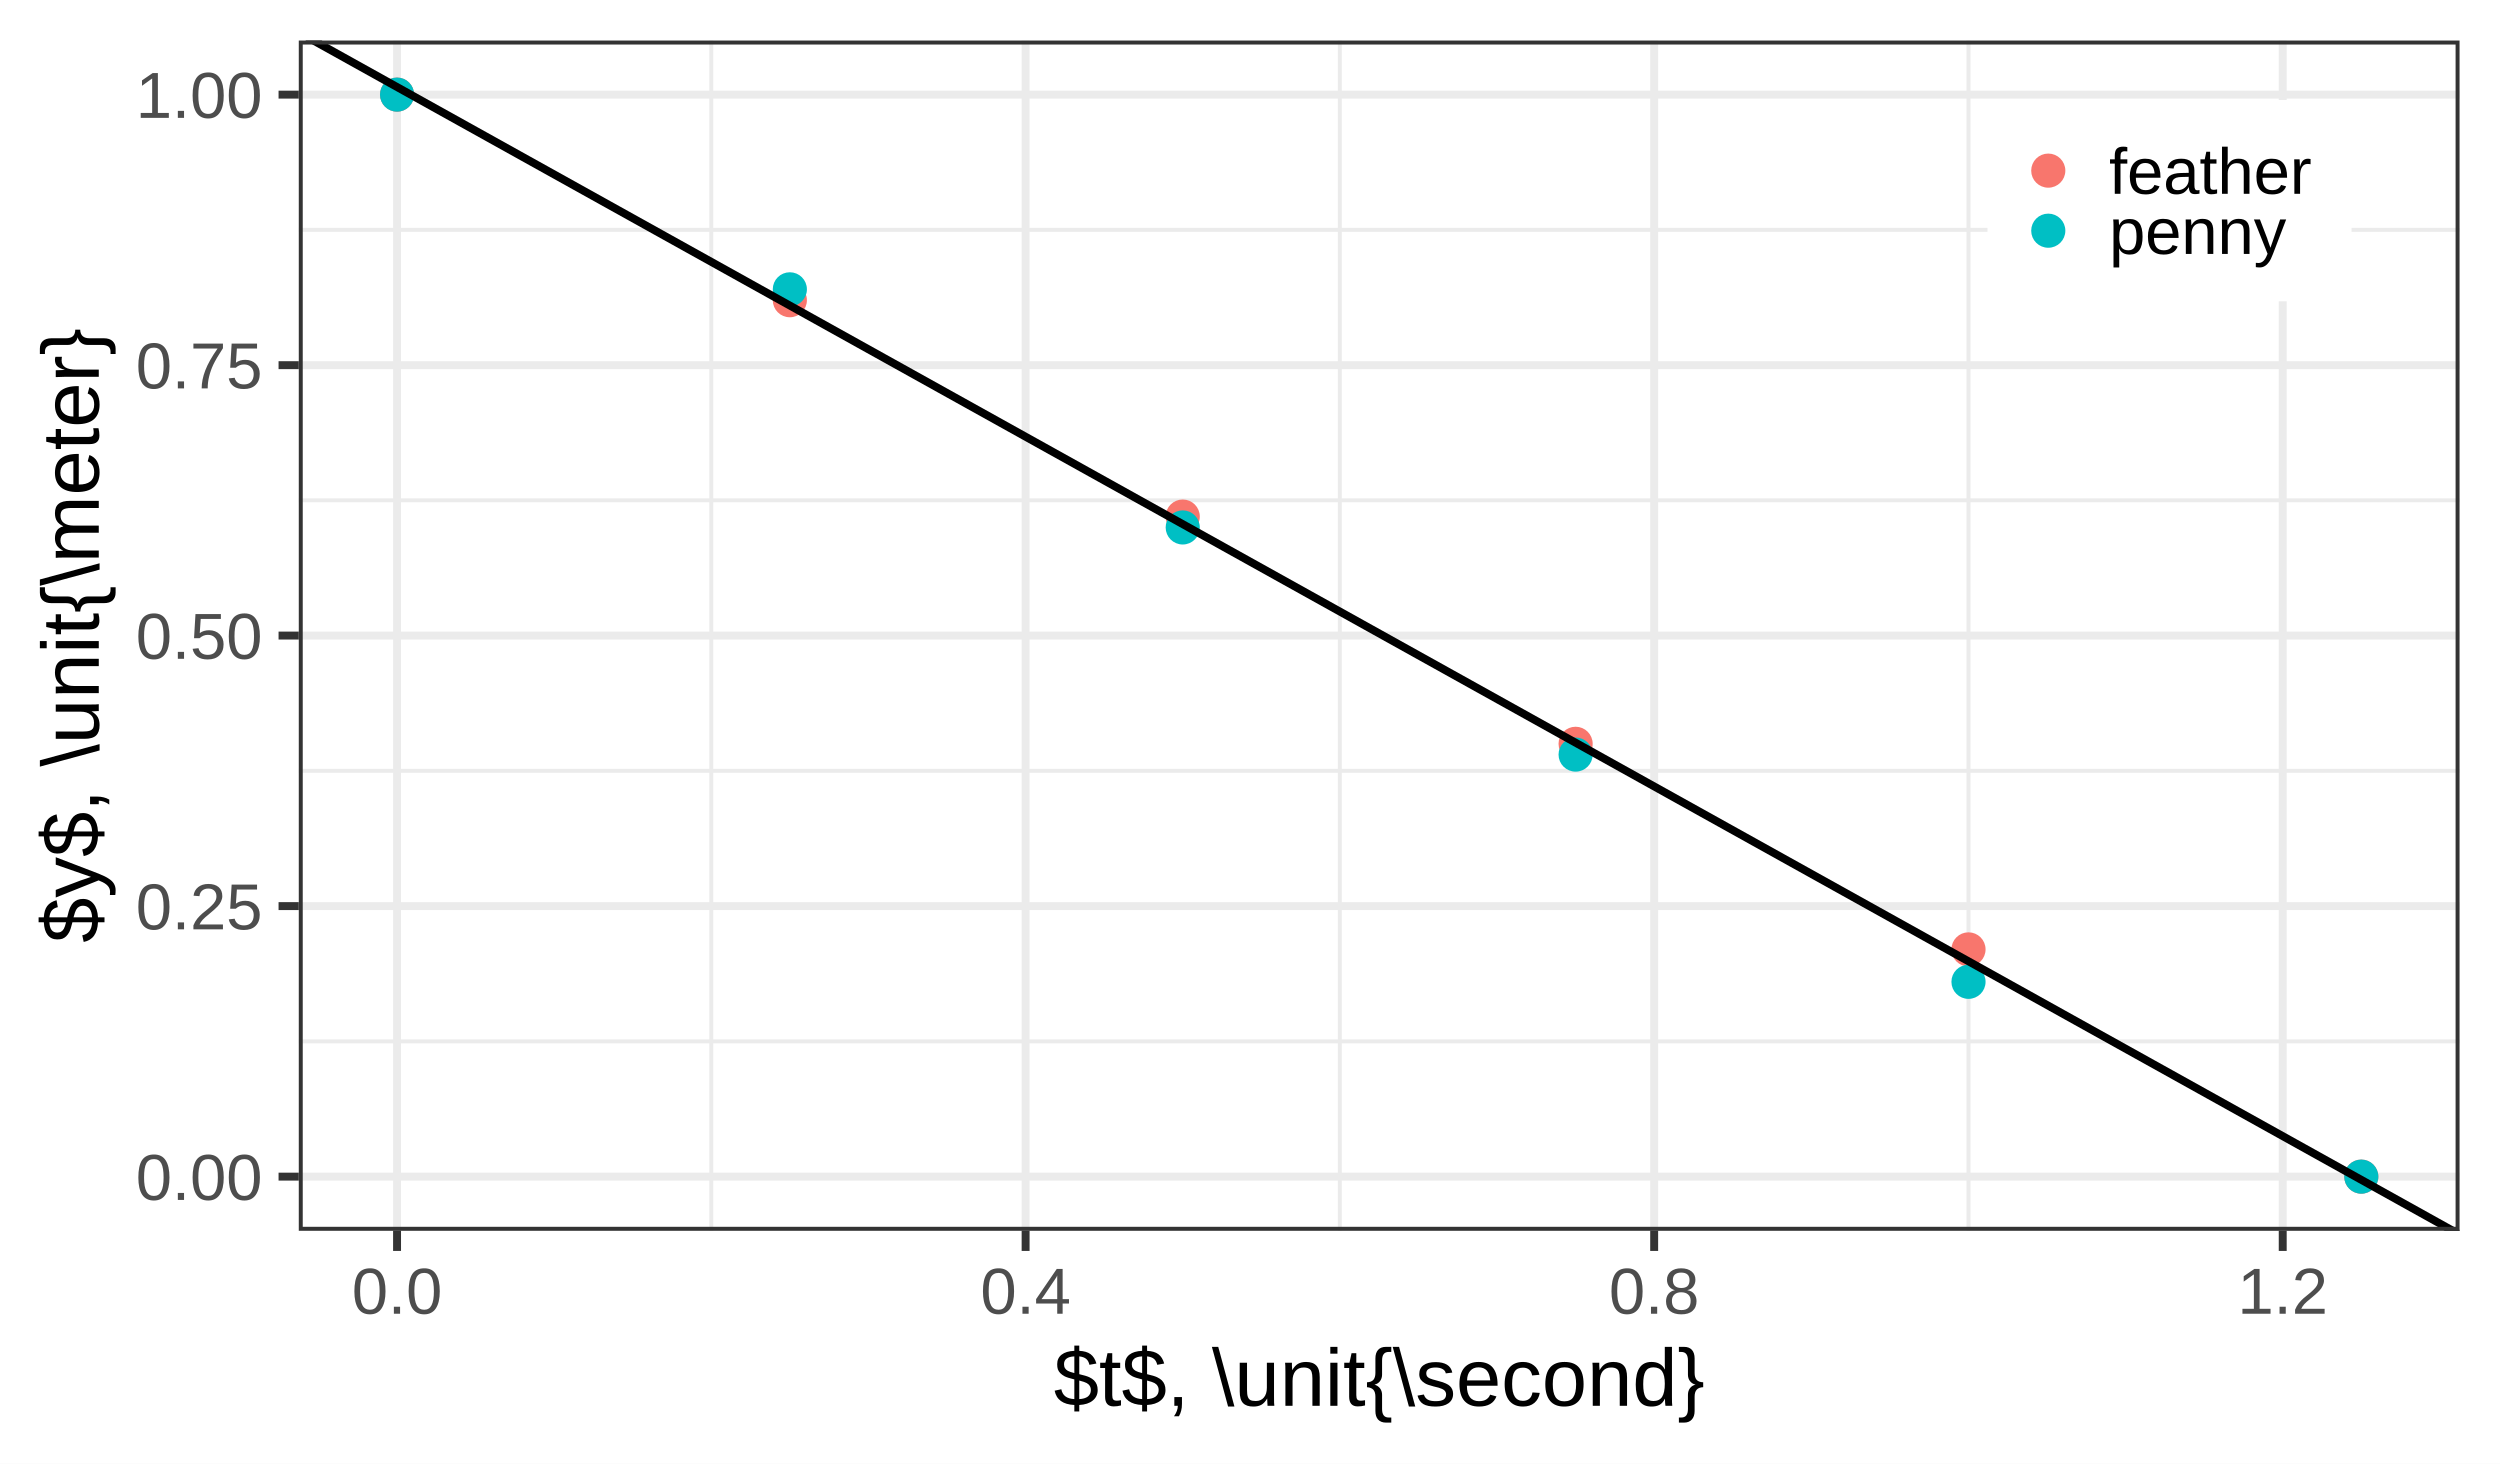
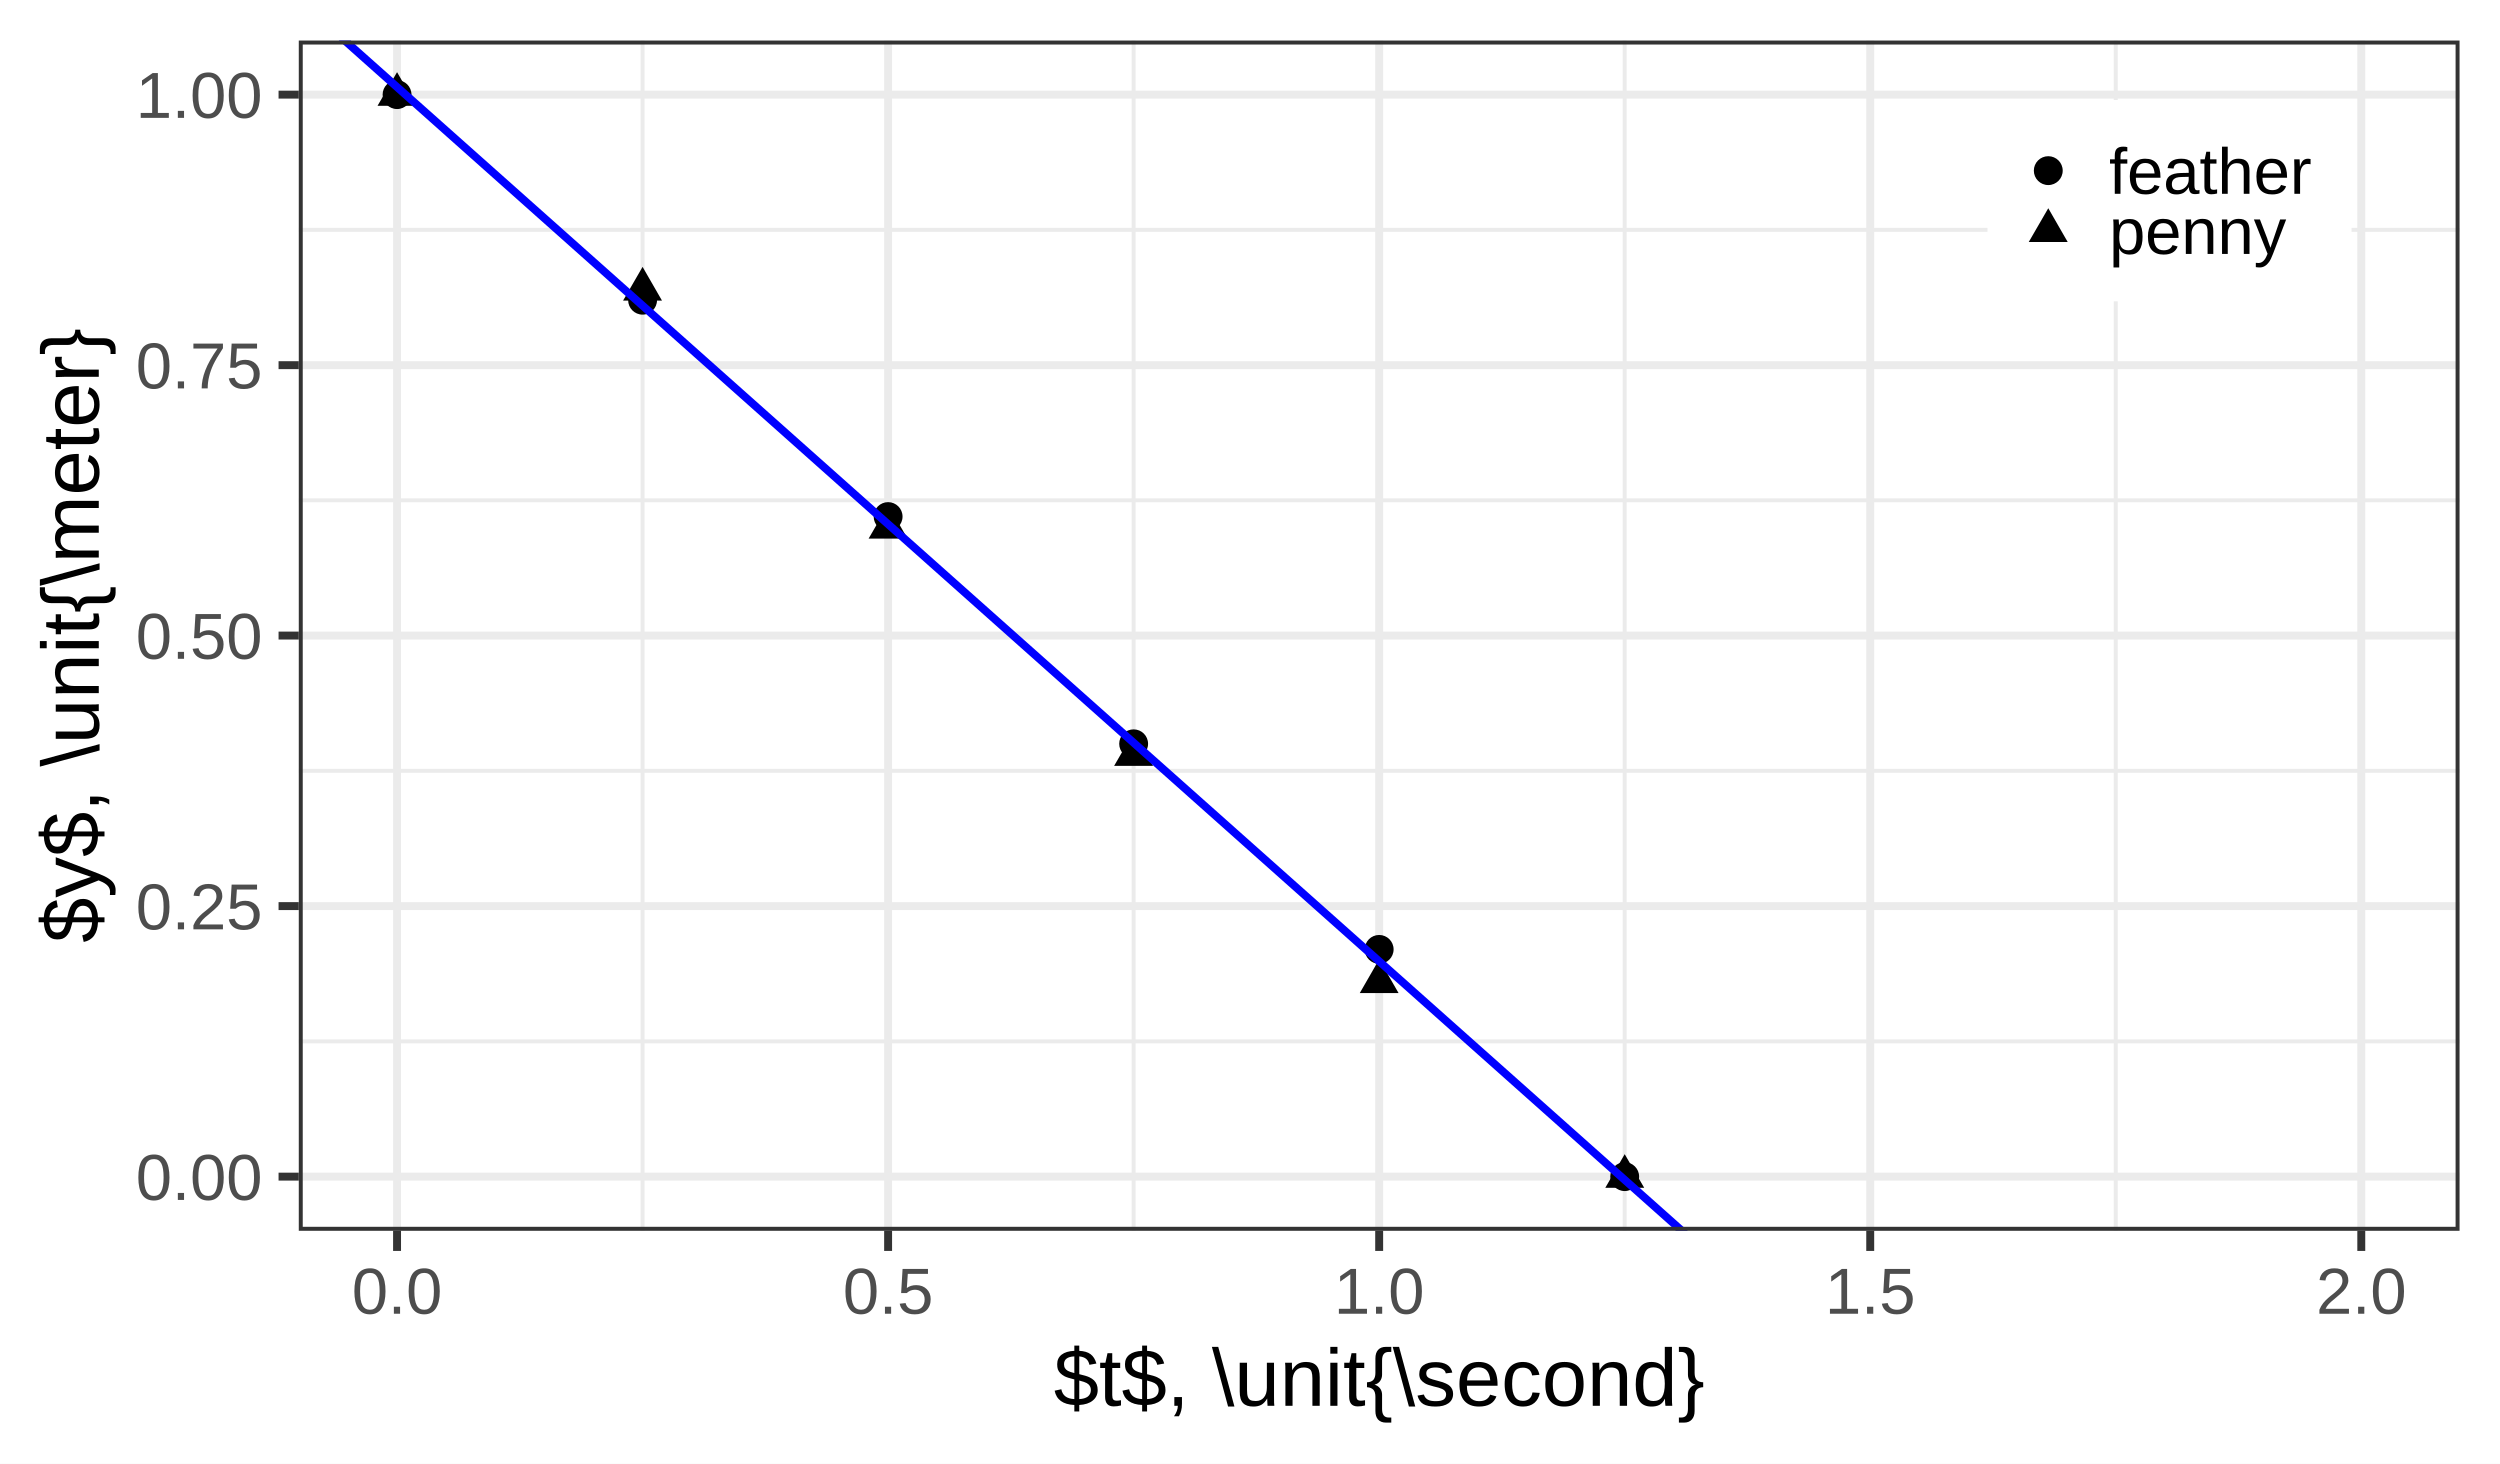
<svg xmlns="http://www.w3.org/2000/svg" width="246.00pt" height="144.00pt" viewBox="0 0 246.00 144.00">
  <g class="svglite">
    <defs>
      <style type="text/css">
    .svglite line, .svglite polyline, .svglite polygon, .svglite path, .svglite rect, .svglite circle {
      fill: none;
      stroke: #000000;
      stroke-linecap: round;
      stroke-linejoin: round;
      stroke-miterlimit: 10.00;
    }
    .svglite text {
      white-space: pre;
    }
    .svglite g.glyphgroup path {
      fill: inherit;
      stroke: none;
    }
  </style>
    </defs>
    <rect width="100%" height="100%" style="stroke: none; fill: #FFFFFF;" />
    <defs>
      <clipPath id="cpMC4wMHwyNDYuMDB8MC4wMHwxNDQuMDA=">
        <rect x="0.00" y="0.00" width="246.00" height="144.00" />
      </clipPath>
    </defs>
    <g clip-path="url(#cpMC4wMHwyNDYuMDB8MC4wMHwxNDQuMDA=)">
      <rect x="0.00" y="0.00" width="246.00" height="144.00" style="stroke-width: 0.78; stroke: #FFFFFF; fill: #FFFFFF;" />
    </g>
    <defs>
      <clipPath id="cpMjkuNDB8MjQyLjAyfDMuOTl8MTIxLjEw">
        <rect x="29.40" y="3.99" width="212.62" height="117.12" />
      </clipPath>
    </defs>
    <g clip-path="url(#cpMjkuNDB8MjQyLjAyfDMuOTl8MTIxLjEw)">
      <rect x="29.40" y="3.99" width="212.62" height="117.12" style="stroke-width: 0.78; stroke: none; fill: #FFFFFF;" />
      <polyline points="29.40,102.47 242.02,102.47 " style="stroke-width: 0.39; stroke: #EBEBEB; stroke-linecap: butt;" />
      <polyline points="29.40,75.85 242.02,75.85 " style="stroke-width: 0.39; stroke: #EBEBEB; stroke-linecap: butt;" />
      <polyline points="29.40,49.23 242.02,49.23 " style="stroke-width: 0.39; stroke: #EBEBEB; stroke-linecap: butt;" />
      <polyline points="29.40,22.62 242.02,22.62 " style="stroke-width: 0.39; stroke: #EBEBEB; stroke-linecap: butt;" />
-       <polyline points="69.99,121.10 69.99,3.99 " style="stroke-width: 0.39; stroke: #EBEBEB; stroke-linecap: butt;" />
-       <polyline points="131.84,121.10 131.84,3.99 " style="stroke-width: 0.39; stroke: #EBEBEB; stroke-linecap: butt;" />
-       <polyline points="193.70,121.10 193.70,3.99 " style="stroke-width: 0.39; stroke: #EBEBEB; stroke-linecap: butt;" />
+       <polyline points="63.23,121.10 63.23,3.99 " style="stroke-width: 0.39; stroke: #EBEBEB; stroke-linecap: butt;" />
+       <polyline points="111.55,121.10 111.55,3.99 " style="stroke-width: 0.39; stroke: #EBEBEB; stroke-linecap: butt;" />
+       <polyline points="159.87,121.10 159.87,3.99 " style="stroke-width: 0.39; stroke: #EBEBEB; stroke-linecap: butt;" />
+       <polyline points="208.19,121.10 208.19,3.99 " style="stroke-width: 0.39; stroke: #EBEBEB; stroke-linecap: butt;" />
      <polyline points="29.40,115.78 242.02,115.78 " style="stroke-width: 0.78; stroke: #EBEBEB; stroke-linecap: butt;" />
      <polyline points="29.40,89.16 242.02,89.16 " style="stroke-width: 0.78; stroke: #EBEBEB; stroke-linecap: butt;" />
      <polyline points="29.40,62.54 242.02,62.54 " style="stroke-width: 0.78; stroke: #EBEBEB; stroke-linecap: butt;" />
      <polyline points="29.40,35.93 242.02,35.93 " style="stroke-width: 0.78; stroke: #EBEBEB; stroke-linecap: butt;" />
      <polyline points="29.40,9.31 242.02,9.31 " style="stroke-width: 0.78; stroke: #EBEBEB; stroke-linecap: butt;" />
      <polyline points="39.07,121.10 39.07,3.99 " style="stroke-width: 0.78; stroke: #EBEBEB; stroke-linecap: butt;" />
-       <polyline points="100.92,121.10 100.92,3.99 " style="stroke-width: 0.78; stroke: #EBEBEB; stroke-linecap: butt;" />
-       <polyline points="162.77,121.10 162.77,3.99 " style="stroke-width: 0.78; stroke: #EBEBEB; stroke-linecap: butt;" />
-       <polyline points="224.62,121.10 224.62,3.99 " style="stroke-width: 0.78; stroke: #EBEBEB; stroke-linecap: butt;" />
-       <circle cx="39.07" cy="9.31" r="1.42" style="stroke-width: 0.52; stroke: #F8766D; fill: #F8766D;" />
-       <circle cx="77.72" cy="29.54" r="1.42" style="stroke-width: 0.52; stroke: #F8766D; fill: #F8766D;" />
-       <circle cx="116.38" cy="50.83" r="1.42" style="stroke-width: 0.52; stroke: #F8766D; fill: #F8766D;" />
-       <circle cx="155.04" cy="73.19" r="1.42" style="stroke-width: 0.52; stroke: #F8766D; fill: #F8766D;" />
-       <circle cx="193.70" cy="93.42" r="1.42" style="stroke-width: 0.52; stroke: #F8766D; fill: #F8766D;" />
-       <circle cx="232.35" cy="115.78" r="1.42" style="stroke-width: 0.52; stroke: #F8766D; fill: #F8766D;" />
-       <circle cx="39.07" cy="9.31" r="1.42" style="stroke-width: 0.52; stroke: #00BFC4; fill: #00BFC4;" />
-       <circle cx="77.72" cy="28.47" r="1.42" style="stroke-width: 0.52; stroke: #00BFC4; fill: #00BFC4;" />
-       <circle cx="116.38" cy="51.90" r="1.42" style="stroke-width: 0.52; stroke: #00BFC4; fill: #00BFC4;" />
-       <circle cx="155.04" cy="74.25" r="1.42" style="stroke-width: 0.52; stroke: #00BFC4; fill: #00BFC4;" />
-       <circle cx="193.70" cy="96.61" r="1.42" style="stroke-width: 0.52; stroke: #00BFC4; fill: #00BFC4;" />
-       <circle cx="232.35" cy="115.78" r="1.42" style="stroke-width: 0.52; stroke: #00BFC4; fill: #00BFC4;" />
-       <line x1="-179.67" y1="-113.13" x2="451.86" y2="238.22" style="stroke-width: 0.78; stroke-linecap: butt;" />
+       <polyline points="87.39,121.10 87.39,3.99 " style="stroke-width: 0.78; stroke: #EBEBEB; stroke-linecap: butt;" />
+       <polyline points="135.71,121.10 135.71,3.99 " style="stroke-width: 0.78; stroke: #EBEBEB; stroke-linecap: butt;" />
+       <polyline points="184.03,121.10 184.03,3.99 " style="stroke-width: 0.78; stroke: #EBEBEB; stroke-linecap: butt;" />
+       <polyline points="232.35,121.10 232.35,3.99 " style="stroke-width: 0.78; stroke: #EBEBEB; stroke-linecap: butt;" />
+       <circle cx="39.07" cy="9.31" r="1.42" style="stroke-width: 0.52; stroke: none; fill: #000000;" />
+       <circle cx="63.23" cy="29.54" r="1.42" style="stroke-width: 0.52; stroke: none; fill: #000000;" />
+       <circle cx="87.39" cy="50.83" r="1.42" style="stroke-width: 0.52; stroke: none; fill: #000000;" />
+       <circle cx="111.55" cy="73.19" r="1.42" style="stroke-width: 0.52; stroke: none; fill: #000000;" />
+       <circle cx="135.71" cy="93.42" r="1.42" style="stroke-width: 0.52; stroke: none; fill: #000000;" />
+       <circle cx="159.87" cy="115.78" r="1.42" style="stroke-width: 0.52; stroke: none; fill: #000000;" />
+       <polygon points="39.07,7.10 40.98,10.41 37.15,10.41 " style="stroke-width: 0.52; stroke: none; fill: #000000;" />
+       <polygon points="63.23,26.26 65.14,29.58 61.31,29.58 " style="stroke-width: 0.52; stroke: none; fill: #000000;" />
+       <polygon points="87.39,49.69 89.30,53.00 85.47,53.00 " style="stroke-width: 0.52; stroke: none; fill: #000000;" />
+       <polygon points="111.55,72.04 113.46,75.36 109.63,75.36 " style="stroke-width: 0.52; stroke: none; fill: #000000;" />
+       <polygon points="135.71,94.40 137.62,97.72 133.80,97.72 " style="stroke-width: 0.52; stroke: none; fill: #000000;" />
+       <polygon points="159.87,113.57 161.79,116.88 157.96,116.88 " style="stroke-width: 0.52; stroke: none; fill: #000000;" />
+       <line x1="-97.65" y1="-113.13" x2="297.06" y2="238.22" style="stroke-width: 0.78; stroke: #0000FF; stroke-linecap: butt;" />
      <rect x="29.40" y="3.99" width="212.62" height="117.12" style="stroke-width: 0.78; stroke: #333333;" />
    </g>
    <g clip-path="url(#cpMC4wMHwyNDYuMDB8MC4wMHwxNDQuMDA=)">
      <text x="25.82" y="118.07" text-anchor="end" style="font-size: 6.40px;fill: #4D4D4D; font-family: &quot;Arial&quot;;" textLength="12.42px" lengthAdjust="spacingAndGlyphs">0.00</text>
      <text x="25.82" y="91.45" text-anchor="end" style="font-size: 6.40px;fill: #4D4D4D; font-family: &quot;Arial&quot;;" textLength="12.42px" lengthAdjust="spacingAndGlyphs">0.25</text>
      <text x="25.82" y="64.83" text-anchor="end" style="font-size: 6.40px;fill: #4D4D4D; font-family: &quot;Arial&quot;;" textLength="12.42px" lengthAdjust="spacingAndGlyphs">0.50</text>
      <text x="25.82" y="38.22" text-anchor="end" style="font-size: 6.40px;fill: #4D4D4D; font-family: &quot;Arial&quot;;" textLength="12.42px" lengthAdjust="spacingAndGlyphs">0.75</text>
      <text x="25.82" y="11.60" text-anchor="end" style="font-size: 6.40px;fill: #4D4D4D; font-family: &quot;Arial&quot;;" textLength="12.42px" lengthAdjust="spacingAndGlyphs">1.00</text>
      <polyline points="27.41,115.78 29.40,115.78 " style="stroke-width: 0.78; stroke: #333333; stroke-linecap: butt;" />
      <polyline points="27.41,89.16 29.40,89.16 " style="stroke-width: 0.78; stroke: #333333; stroke-linecap: butt;" />
      <polyline points="27.41,62.54 29.40,62.54 " style="stroke-width: 0.78; stroke: #333333; stroke-linecap: butt;" />
      <polyline points="27.41,35.93 29.40,35.93 " style="stroke-width: 0.78; stroke: #333333; stroke-linecap: butt;" />
      <polyline points="27.41,9.31 29.40,9.31 " style="stroke-width: 0.78; stroke: #333333; stroke-linecap: butt;" />
      <polyline points="39.07,123.09 39.07,121.10 " style="stroke-width: 0.78; stroke: #333333; stroke-linecap: butt;" />
-       <polyline points="100.92,123.09 100.92,121.10 " style="stroke-width: 0.78; stroke: #333333; stroke-linecap: butt;" />
-       <polyline points="162.77,123.09 162.77,121.10 " style="stroke-width: 0.78; stroke: #333333; stroke-linecap: butt;" />
-       <polyline points="224.62,123.09 224.62,121.10 " style="stroke-width: 0.78; stroke: #333333; stroke-linecap: butt;" />
+       <polyline points="87.39,123.09 87.39,121.10 " style="stroke-width: 0.78; stroke: #333333; stroke-linecap: butt;" />
+       <polyline points="135.71,123.09 135.71,121.10 " style="stroke-width: 0.78; stroke: #333333; stroke-linecap: butt;" />
+       <polyline points="184.03,123.09 184.03,121.10 " style="stroke-width: 0.78; stroke: #333333; stroke-linecap: butt;" />
+       <polyline points="232.35,123.09 232.35,121.10 " style="stroke-width: 0.78; stroke: #333333; stroke-linecap: butt;" />
      <text x="39.07" y="129.27" text-anchor="middle" style="font-size: 6.40px;fill: #4D4D4D; font-family: &quot;Arial&quot;;" textLength="8.88px" lengthAdjust="spacingAndGlyphs">0.0</text>
-       <text x="100.92" y="129.27" text-anchor="middle" style="font-size: 6.40px;fill: #4D4D4D; font-family: &quot;Arial&quot;;" textLength="8.88px" lengthAdjust="spacingAndGlyphs">0.4</text>
-       <text x="162.77" y="129.27" text-anchor="middle" style="font-size: 6.40px;fill: #4D4D4D; font-family: &quot;Arial&quot;;" textLength="8.88px" lengthAdjust="spacingAndGlyphs">0.8</text>
-       <text x="224.62" y="129.27" text-anchor="middle" style="font-size: 6.40px;fill: #4D4D4D; font-family: &quot;Arial&quot;;" textLength="8.88px" lengthAdjust="spacingAndGlyphs">1.2</text>
+       <text x="87.39" y="129.27" text-anchor="middle" style="font-size: 6.40px;fill: #4D4D4D; font-family: &quot;Arial&quot;;" textLength="8.88px" lengthAdjust="spacingAndGlyphs">0.5</text>
+       <text x="135.71" y="129.27" text-anchor="middle" style="font-size: 6.40px;fill: #4D4D4D; font-family: &quot;Arial&quot;;" textLength="8.88px" lengthAdjust="spacingAndGlyphs">1.0</text>
+       <text x="184.03" y="129.27" text-anchor="middle" style="font-size: 6.40px;fill: #4D4D4D; font-family: &quot;Arial&quot;;" textLength="8.88px" lengthAdjust="spacingAndGlyphs">1.5</text>
+       <text x="232.35" y="129.27" text-anchor="middle" style="font-size: 6.40px;fill: #4D4D4D; font-family: &quot;Arial&quot;;" textLength="8.88px" lengthAdjust="spacingAndGlyphs">2.0</text>
      <text x="135.71" y="138.33" text-anchor="middle" style="font-size: 8.00px; font-family: &quot;Arial&quot;;" textLength="64.06px" lengthAdjust="spacingAndGlyphs">$t$, \unit{\second}</text>
      <text transform="translate(9.72,62.54) rotate(-90)" text-anchor="middle" style="font-size: 8.00px; font-family: &quot;Arial&quot;;" textLength="60.50px" lengthAdjust="spacingAndGlyphs">$y$, \unit{\meter}</text>
      <rect x="195.57" y="9.84" width="35.82" height="19.81" style="stroke-width: 0.78; stroke: none; fill: #FFFFFF;" />
      <rect x="199.56" y="13.83" width="3.99" height="5.92" style="stroke-width: 0.78; stroke: none; fill: #FFFFFF;" />
-       <circle cx="201.55" cy="16.79" r="1.42" style="stroke-width: 0.52; stroke: #F8766D; fill: #F8766D;" />
+       <circle cx="201.55" cy="16.79" r="1.42" style="stroke-width: 0.52; stroke: none; fill: #000000;" />
      <rect x="199.56" y="19.74" width="3.99" height="5.92" style="stroke-width: 0.78; stroke: none; fill: #FFFFFF;" />
-       <circle cx="201.55" cy="22.70" r="1.42" style="stroke-width: 0.52; stroke: #00BFC4; fill: #00BFC4;" />
+       <polygon points="201.55,20.49 203.46,23.81 199.63,23.81 " style="stroke-width: 0.52; stroke: none; fill: #000000;" />
      <text x="207.53" y="19.07" style="font-size: 6.40px; font-family: &quot;Arial&quot;;" textLength="19.88px" lengthAdjust="spacingAndGlyphs">feather</text>
      <text x="207.53" y="24.99" style="font-size: 6.40px; font-family: &quot;Arial&quot;;" textLength="17.39px" lengthAdjust="spacingAndGlyphs">penny</text>
    </g>
  </g>
</svg>
